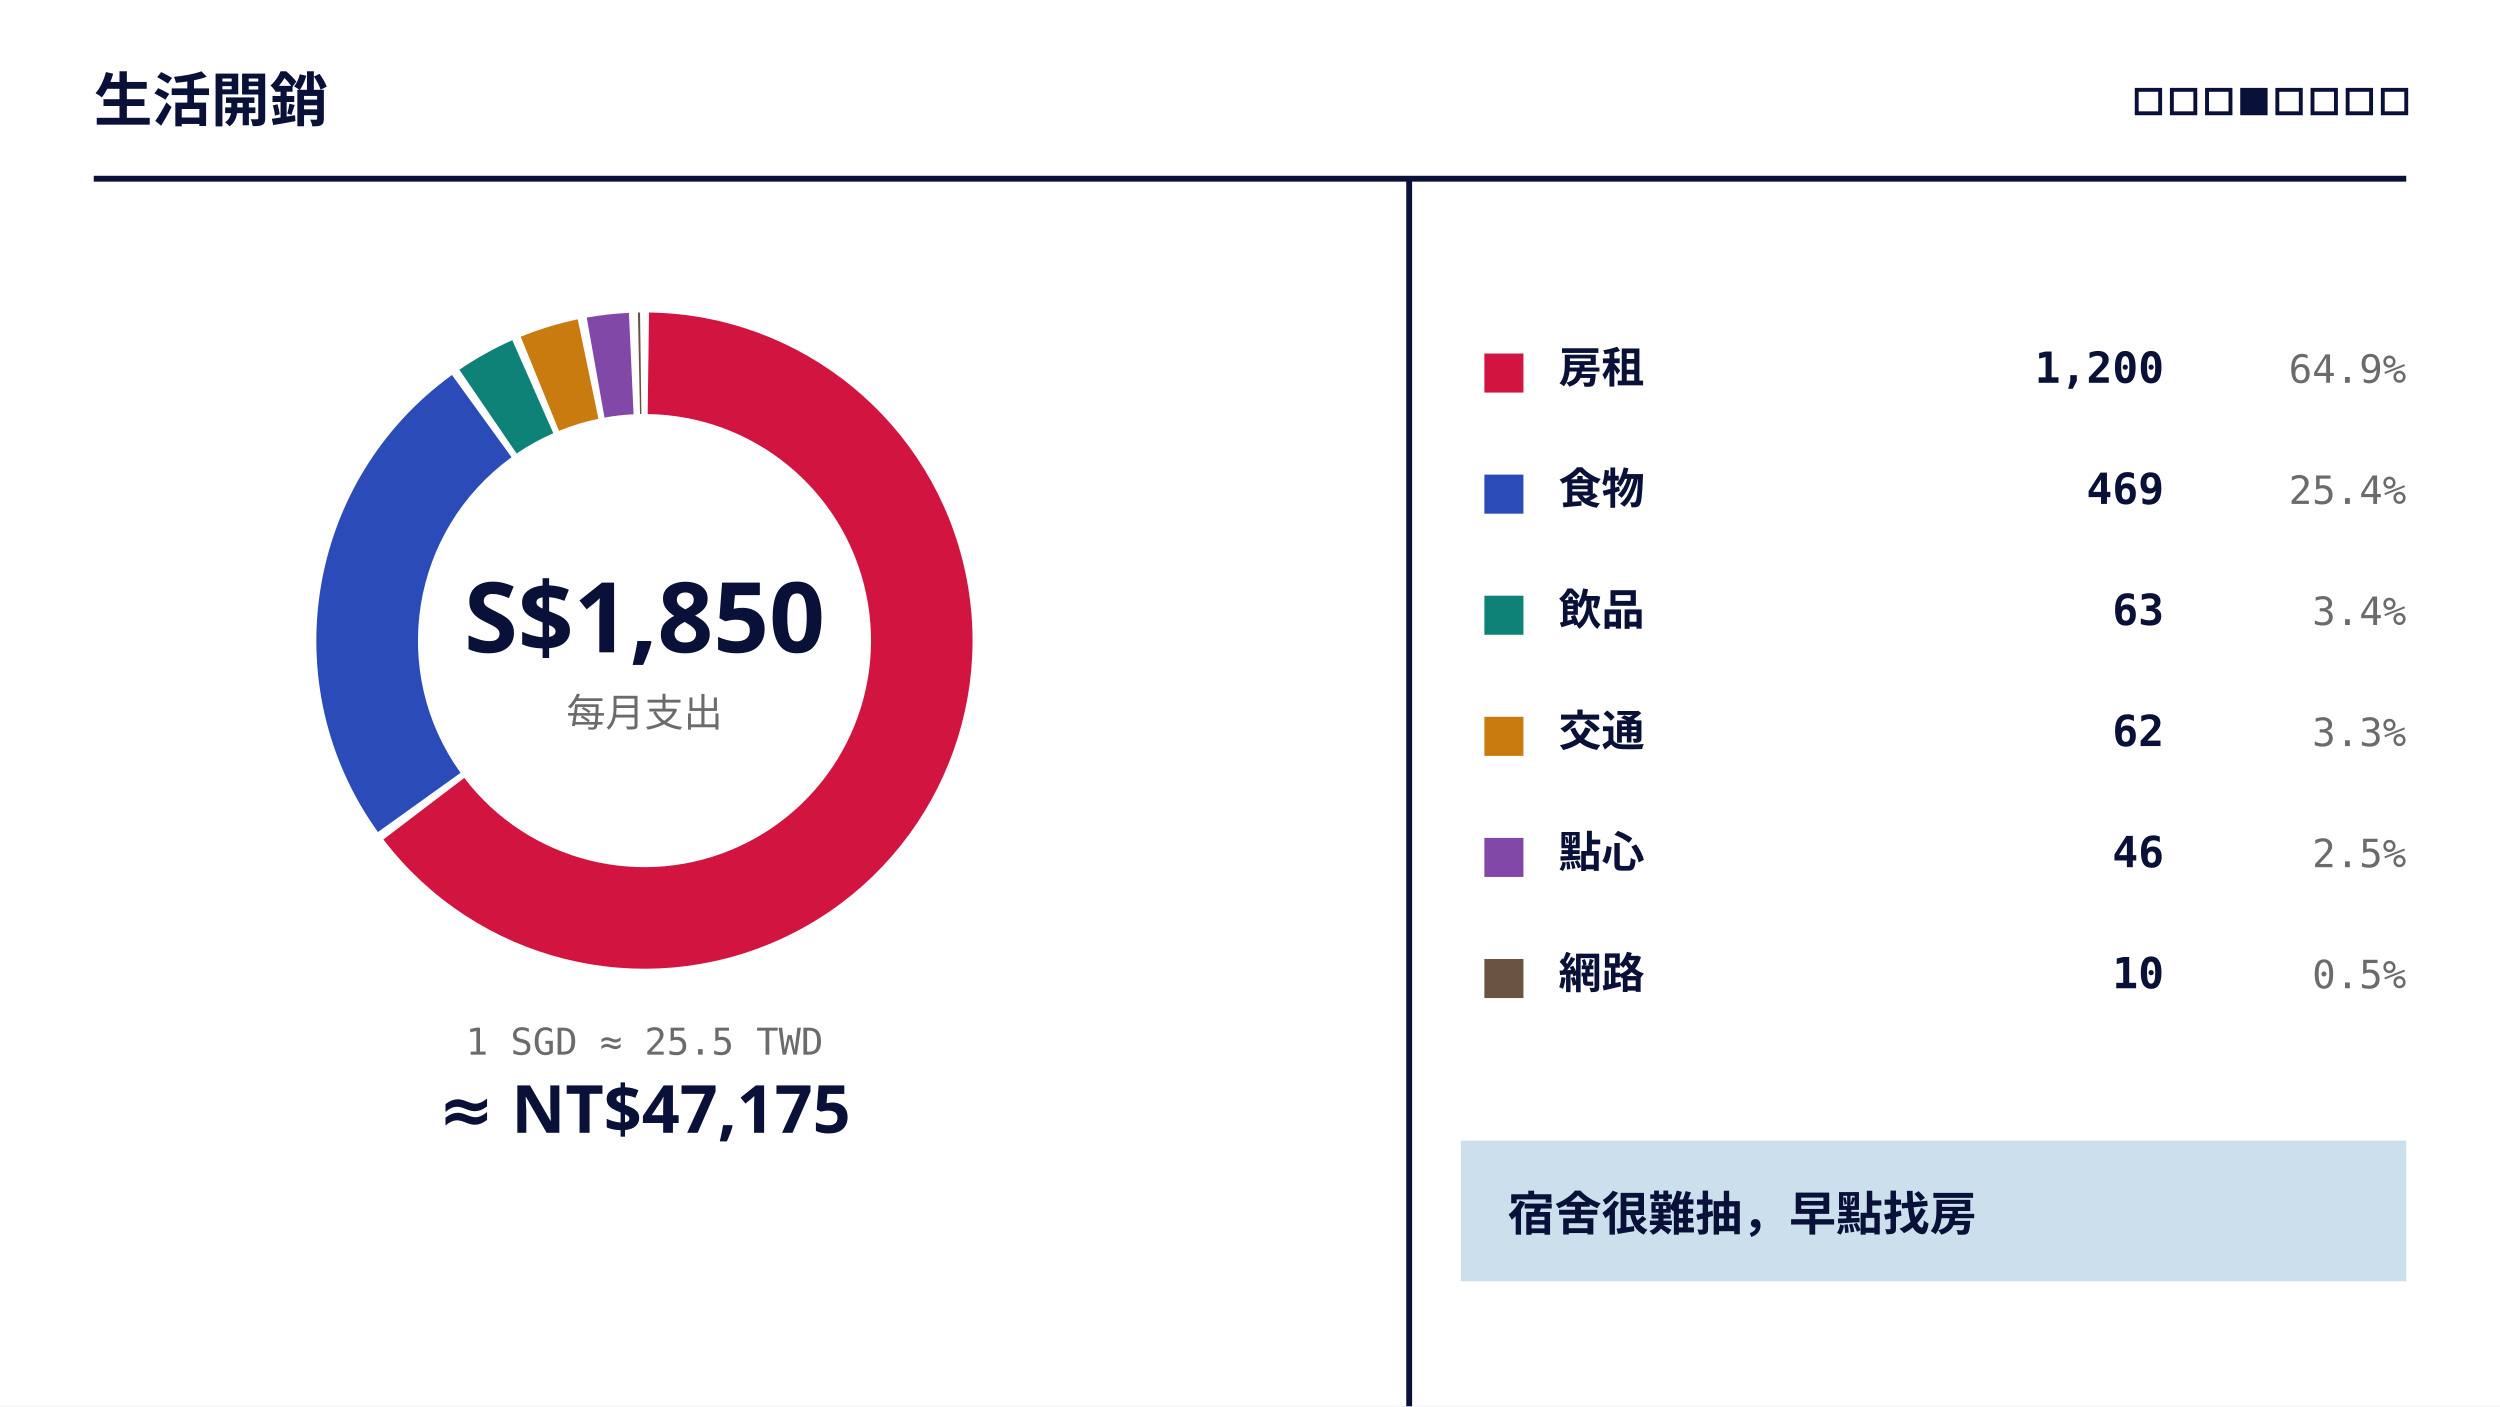
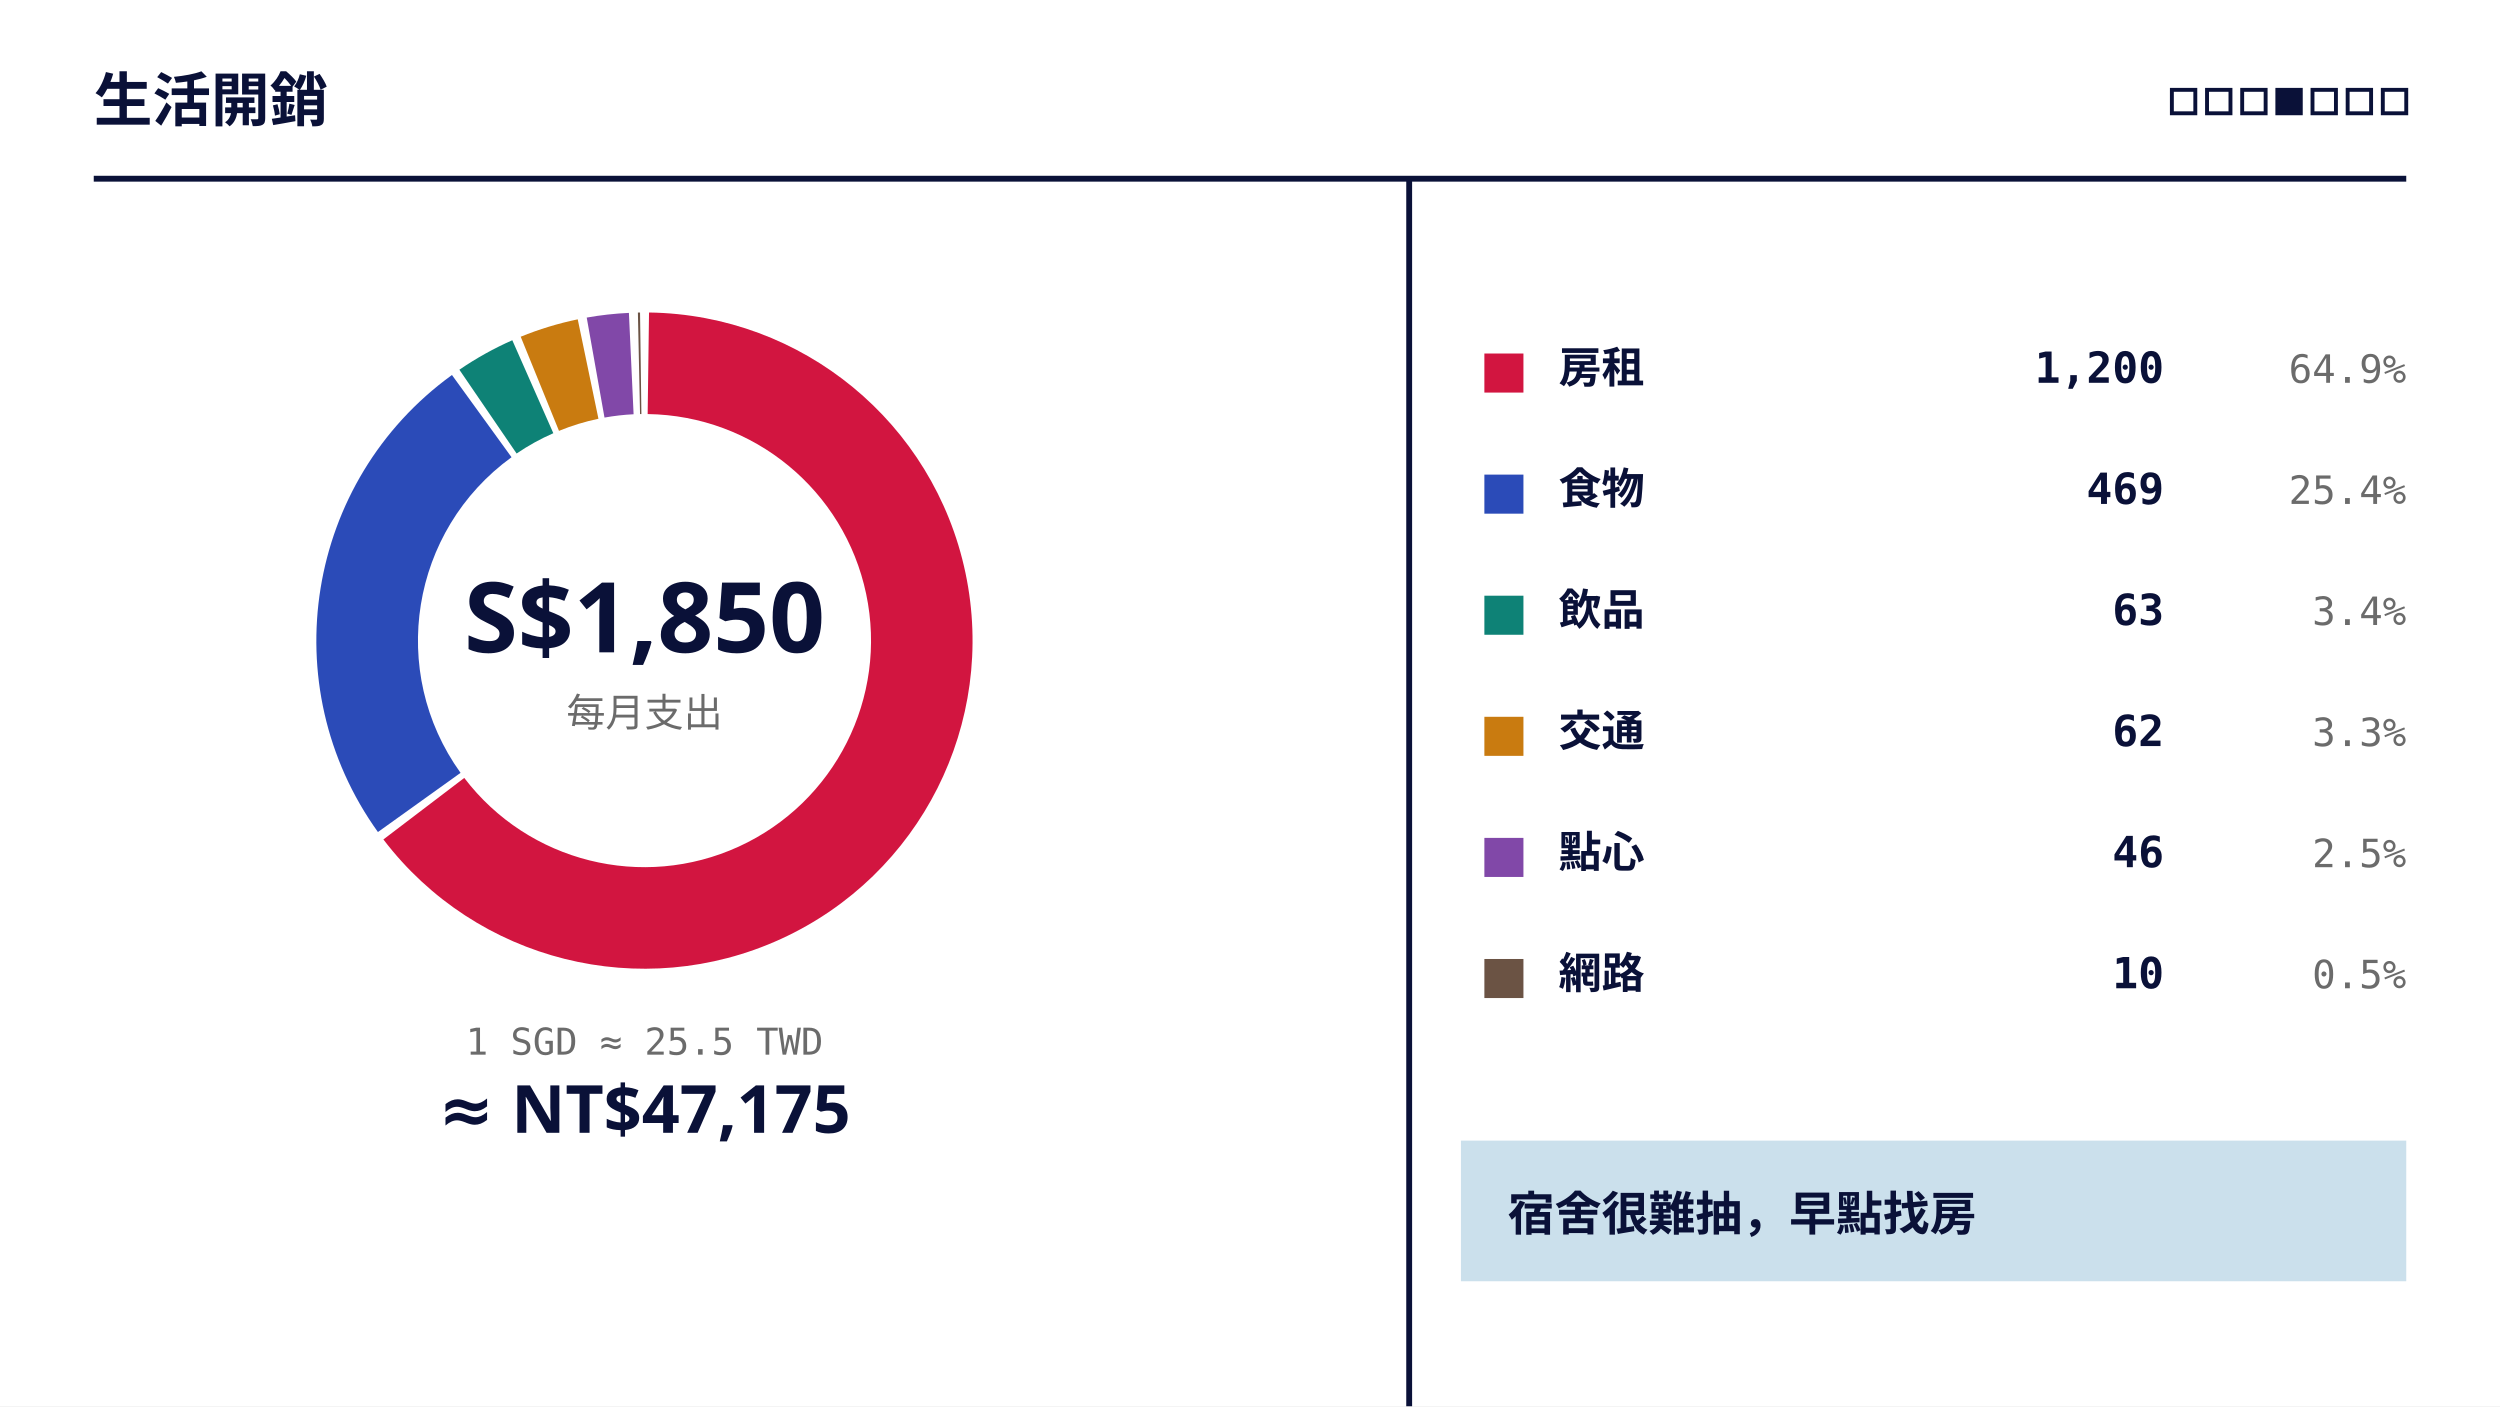
<svg xmlns="http://www.w3.org/2000/svg" viewBox="0 0 1280 720" lang="zh-Hant" data-pptx-page-role="content" font-family="Noto Sans TC">
  <rect id="bg" data-pptx-role="background" x="0" y="0" width="1280" height="720" fill="#FFFFFF" />
  <g id="header" data-pptx-bounds="0 0 1280 92">
    <text x="48" y="62" font-weight="900" font-size="30" fill="#0A1138">生活開銷</text>
-     <rect x="1094" y="46" width="12" height="12" fill="#FFFFFF" stroke="#0A1138" stroke-width="2" />
    <rect x="1112" y="46" width="12" height="12" fill="#FFFFFF" stroke="#0A1138" stroke-width="2" />
    <rect x="1130" y="46" width="12" height="12" fill="#FFFFFF" stroke="#0A1138" stroke-width="2" />
-     <rect x="1148" y="46" width="12" height="12" fill="#0A1138" stroke="#0A1138" stroke-width="2" />
-     <rect x="1166" y="46" width="12" height="12" fill="#FFFFFF" stroke="#0A1138" stroke-width="2" />
+     <rect x="1148" y="46" width="12" height="12" fill="#FFFFFF" stroke="#0A1138" stroke-width="2" />
+     <rect x="1166" y="46" width="12" height="12" fill="#0A1138" stroke="#0A1138" stroke-width="2" />
    <rect x="1184" y="46" width="12" height="12" fill="#FFFFFF" stroke="#0A1138" stroke-width="2" />
    <rect x="1202" y="46" width="12" height="12" fill="#FFFFFF" stroke="#0A1138" stroke-width="2" />
    <rect x="1220" y="46" width="12" height="12" fill="#FFFFFF" stroke="#0A1138" stroke-width="2" />
    <rect x="48" y="90" width="1184" height="3" fill="#0A1138" />
  </g>
  <g id="doughnut" data-pptx-bounds="160 150 340 356">
    <path d="M332.3 160.0 A168 168 0 1 1 196.3 429.8 L237.7 398.3 A116 116 0 1 0 331.6 212.0 Z" fill="#D21540" />
    <path d="M193.5 426.0 A168 168 0 0 1 231.4 192.0 L261.9 234.1 A116 116 0 0 0 235.8 395.7 Z" fill="#2B4BB8" />
    <path d="M235.2 189.3 A168 168 0 0 1 262.3 174.2 L283.3 221.8 A116 116 0 0 0 264.5 232.2 Z" fill="#0E8276" />
    <path d="M266.6 172.4 A168 168 0 0 1 295.8 163.5 L306.4 214.4 A116 116 0 0 0 286.2 220.6 Z" fill="#C97B10" />
    <path d="M300.4 162.6 A168 168 0 0 1 322.0 160.2 L324.4 212.1 A116 116 0 0 0 309.5 213.8 Z" fill="#8148A8" />
    <path d="M326.6 160.0 A168 168 0 0 1 327.7 160.0 L328.4 212.0 A116 116 0 0 0 327.7 212.0 Z" fill="#6B5344" />
    <text x="330" y="334" font-weight="900" font-size="50" fill="#0A1138" text-anchor="middle">S$1,850</text>
    <text x="330" y="372" font-weight="400" font-size="20" fill="#6B6B6B" text-anchor="middle">每月支出</text>
  </g>
  <g id="divider" data-pptx-bounds="720 92 4 628">
    <rect x="720" y="92" width="3" height="628" fill="#0A1138" />
  </g>
  <g id="legend" data-pptx-bounds="756 162 484 360">
    <rect x="760" y="181" width="20" height="20" fill="#D21540" />
    <text x="798" y="196" font-weight="700" font-size="22" fill="#0A1138">房租</text>
    <text x="1108" y="196" font-family="Consolas, Noto Sans TC" font-weight="700" font-size="22" fill="#0A1138" text-anchor="end">1,200</text>
    <text x="1232" y="196" font-family="Consolas, Noto Sans TC" font-weight="400" font-size="20" fill="#6B6B6B" text-anchor="end">64.9%</text>
    <rect x="760" y="243" width="20" height="20" fill="#2B4BB8" />
    <text x="798" y="258" font-weight="700" font-size="22" fill="#0A1138">食物</text>
    <text x="1108" y="258" font-family="Consolas, Noto Sans TC" font-weight="700" font-size="22" fill="#0A1138" text-anchor="end">469</text>
    <text x="1232" y="258" font-family="Consolas, Noto Sans TC" font-weight="400" font-size="20" fill="#6B6B6B" text-anchor="end">25.4%</text>
    <rect x="760" y="305" width="20" height="20" fill="#0E8276" />
    <text x="798" y="320" font-weight="700" font-size="22" fill="#0A1138">飲品</text>
    <text x="1108" y="320" font-family="Consolas, Noto Sans TC" font-weight="700" font-size="22" fill="#0A1138" text-anchor="end">63</text>
    <text x="1232" y="320" font-family="Consolas, Noto Sans TC" font-weight="400" font-size="20" fill="#6B6B6B" text-anchor="end">3.4%</text>
    <rect x="760" y="367" width="20" height="20" fill="#C97B10" />
    <text x="798" y="382" font-weight="700" font-size="22" fill="#0A1138">交通</text>
    <text x="1108" y="382" font-family="Consolas, Noto Sans TC" font-weight="700" font-size="22" fill="#0A1138" text-anchor="end">62</text>
    <text x="1232" y="382" font-family="Consolas, Noto Sans TC" font-weight="400" font-size="20" fill="#6B6B6B" text-anchor="end">3.3%</text>
    <rect x="760" y="429" width="20" height="20" fill="#8148A8" />
    <text x="798" y="444" font-weight="700" font-size="22" fill="#0A1138">點心</text>
    <text x="1108" y="444" font-family="Consolas, Noto Sans TC" font-weight="700" font-size="22" fill="#0A1138" text-anchor="end">46</text>
    <text x="1232" y="444" font-family="Consolas, Noto Sans TC" font-weight="400" font-size="20" fill="#6B6B6B" text-anchor="end">2.5%</text>
    <rect x="760" y="491" width="20" height="20" fill="#6B5344" />
    <text x="798" y="506" font-weight="700" font-size="22" fill="#0A1138">網路</text>
    <text x="1108" y="506" font-family="Consolas, Noto Sans TC" font-weight="700" font-size="22" fill="#0A1138" text-anchor="end">10</text>
    <text x="1232" y="506" font-family="Consolas, Noto Sans TC" font-weight="400" font-size="20" fill="#6B6B6B" text-anchor="end">0.5%</text>
  </g>
  <g id="fx" data-pptx-bounds="160 520 440 84">
    <text x="330" y="540" font-family="Consolas, Noto Sans TC" font-weight="400" font-size="19" fill="#6B6B6B" text-anchor="middle">1 SGD ≈ 25.5 TWD</text>
    <text x="330" y="580" font-weight="900" font-size="34" fill="#0A1138" text-anchor="middle">≈ NT$47,175</text>
  </g>
  <g id="takeaway" data-pptx-bounds="748 580 484 76">
    <rect x="748" y="584" width="484" height="72" fill="#CBE0EC" />
    <text x="772" y="630" font-weight="700" font-size="24" fill="#0A1138">宿舍很難抽，早點找房</text>
  </g>
</svg>
